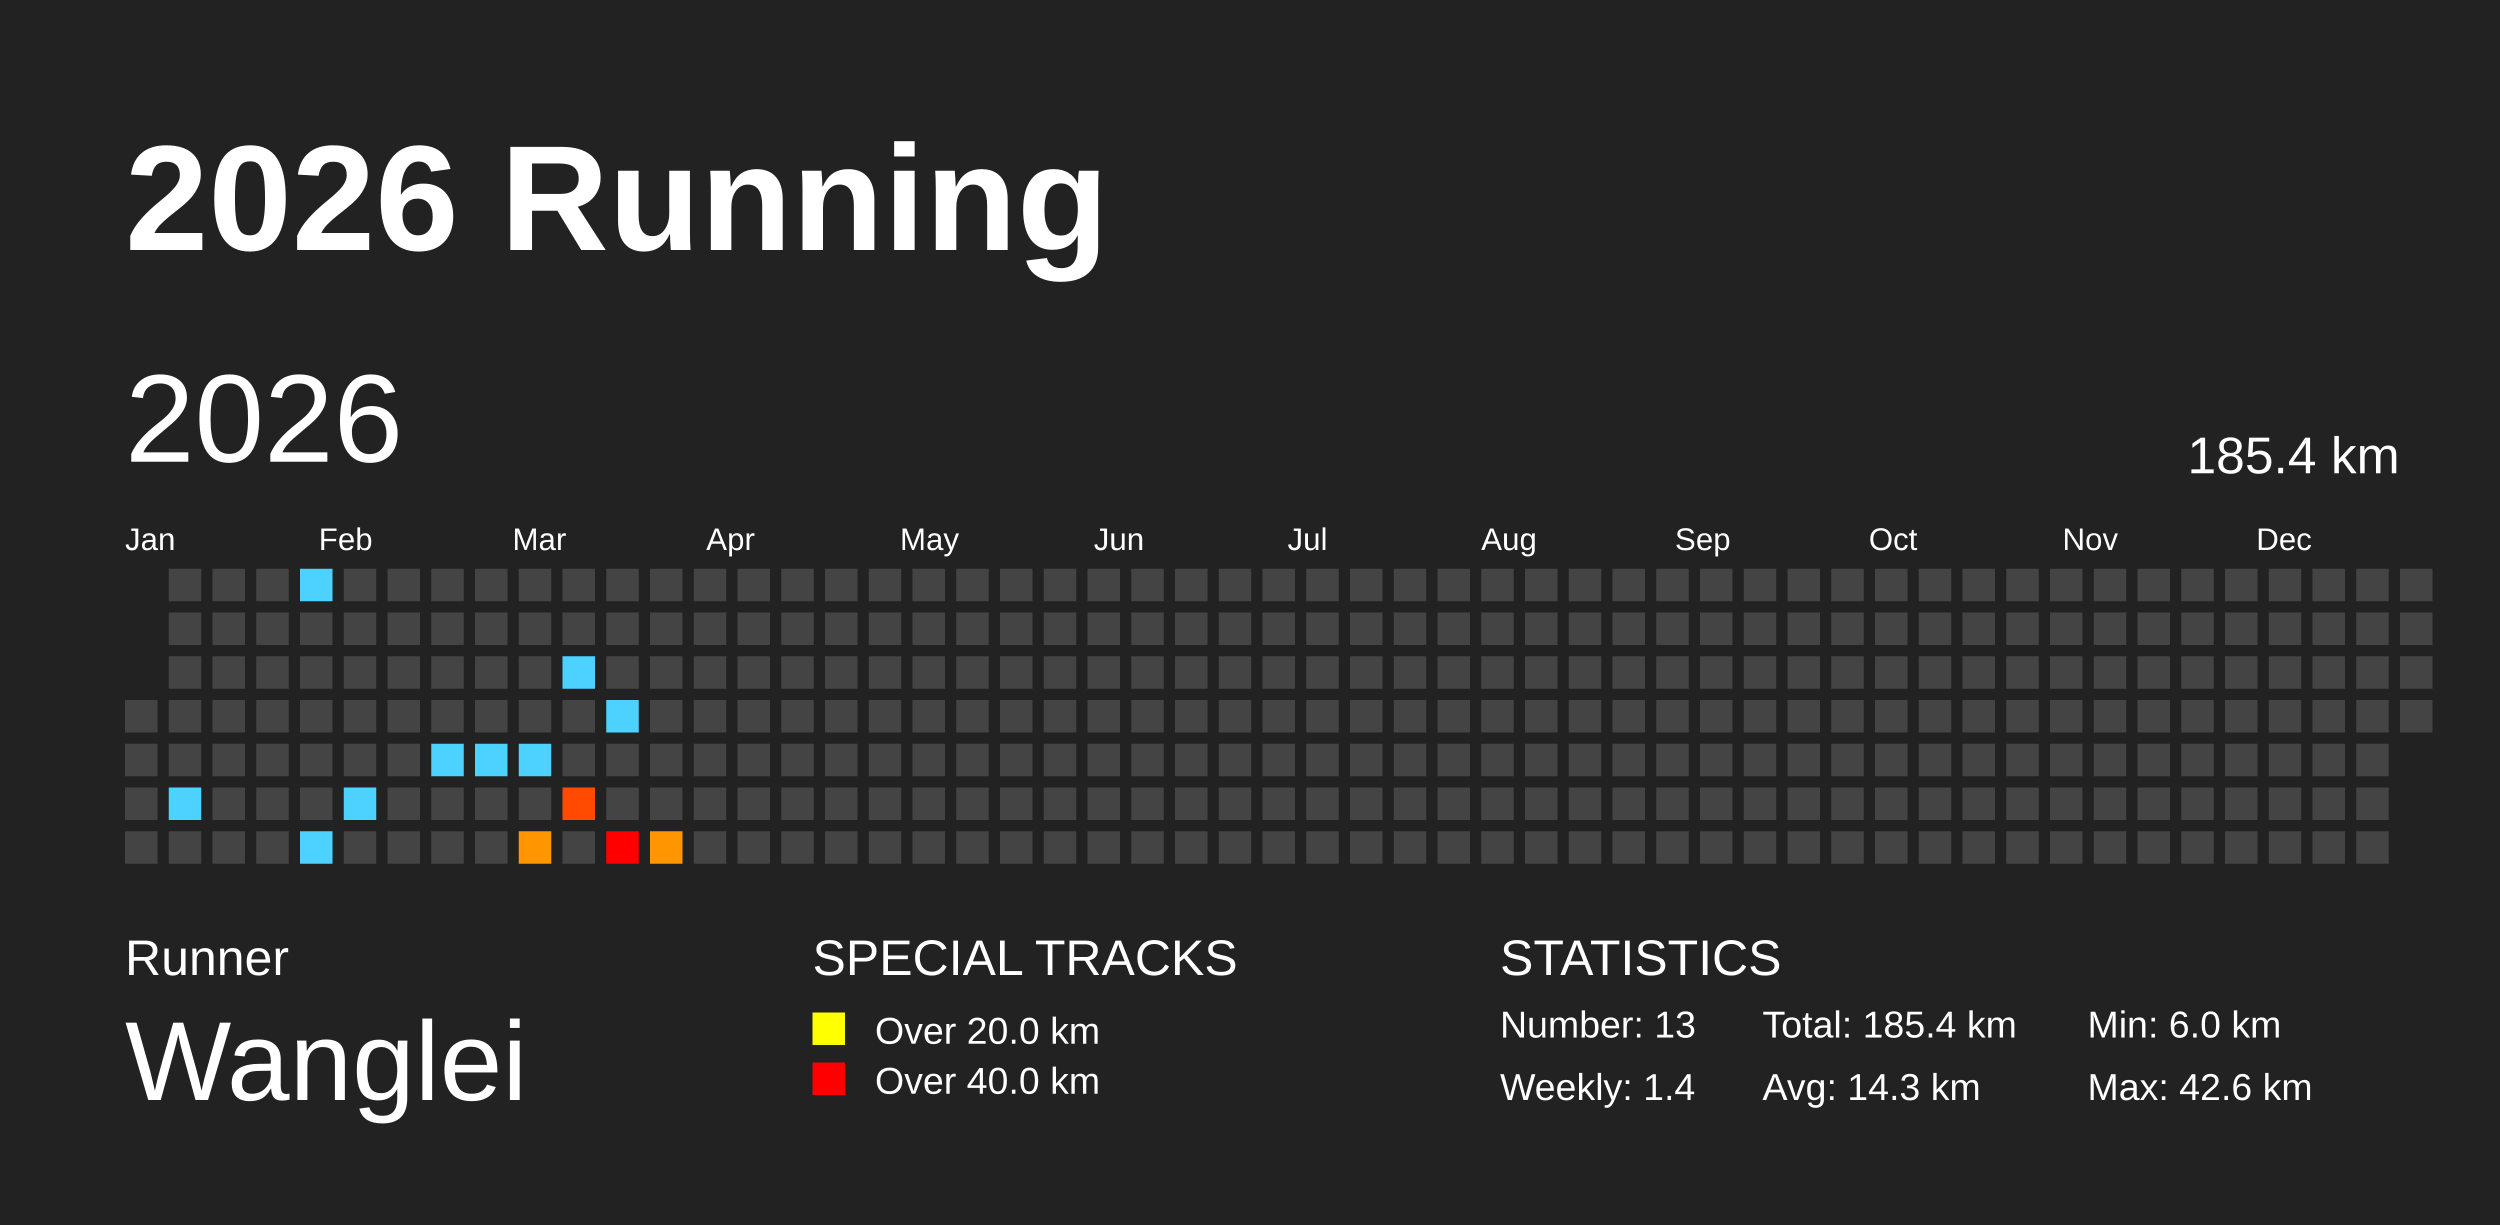
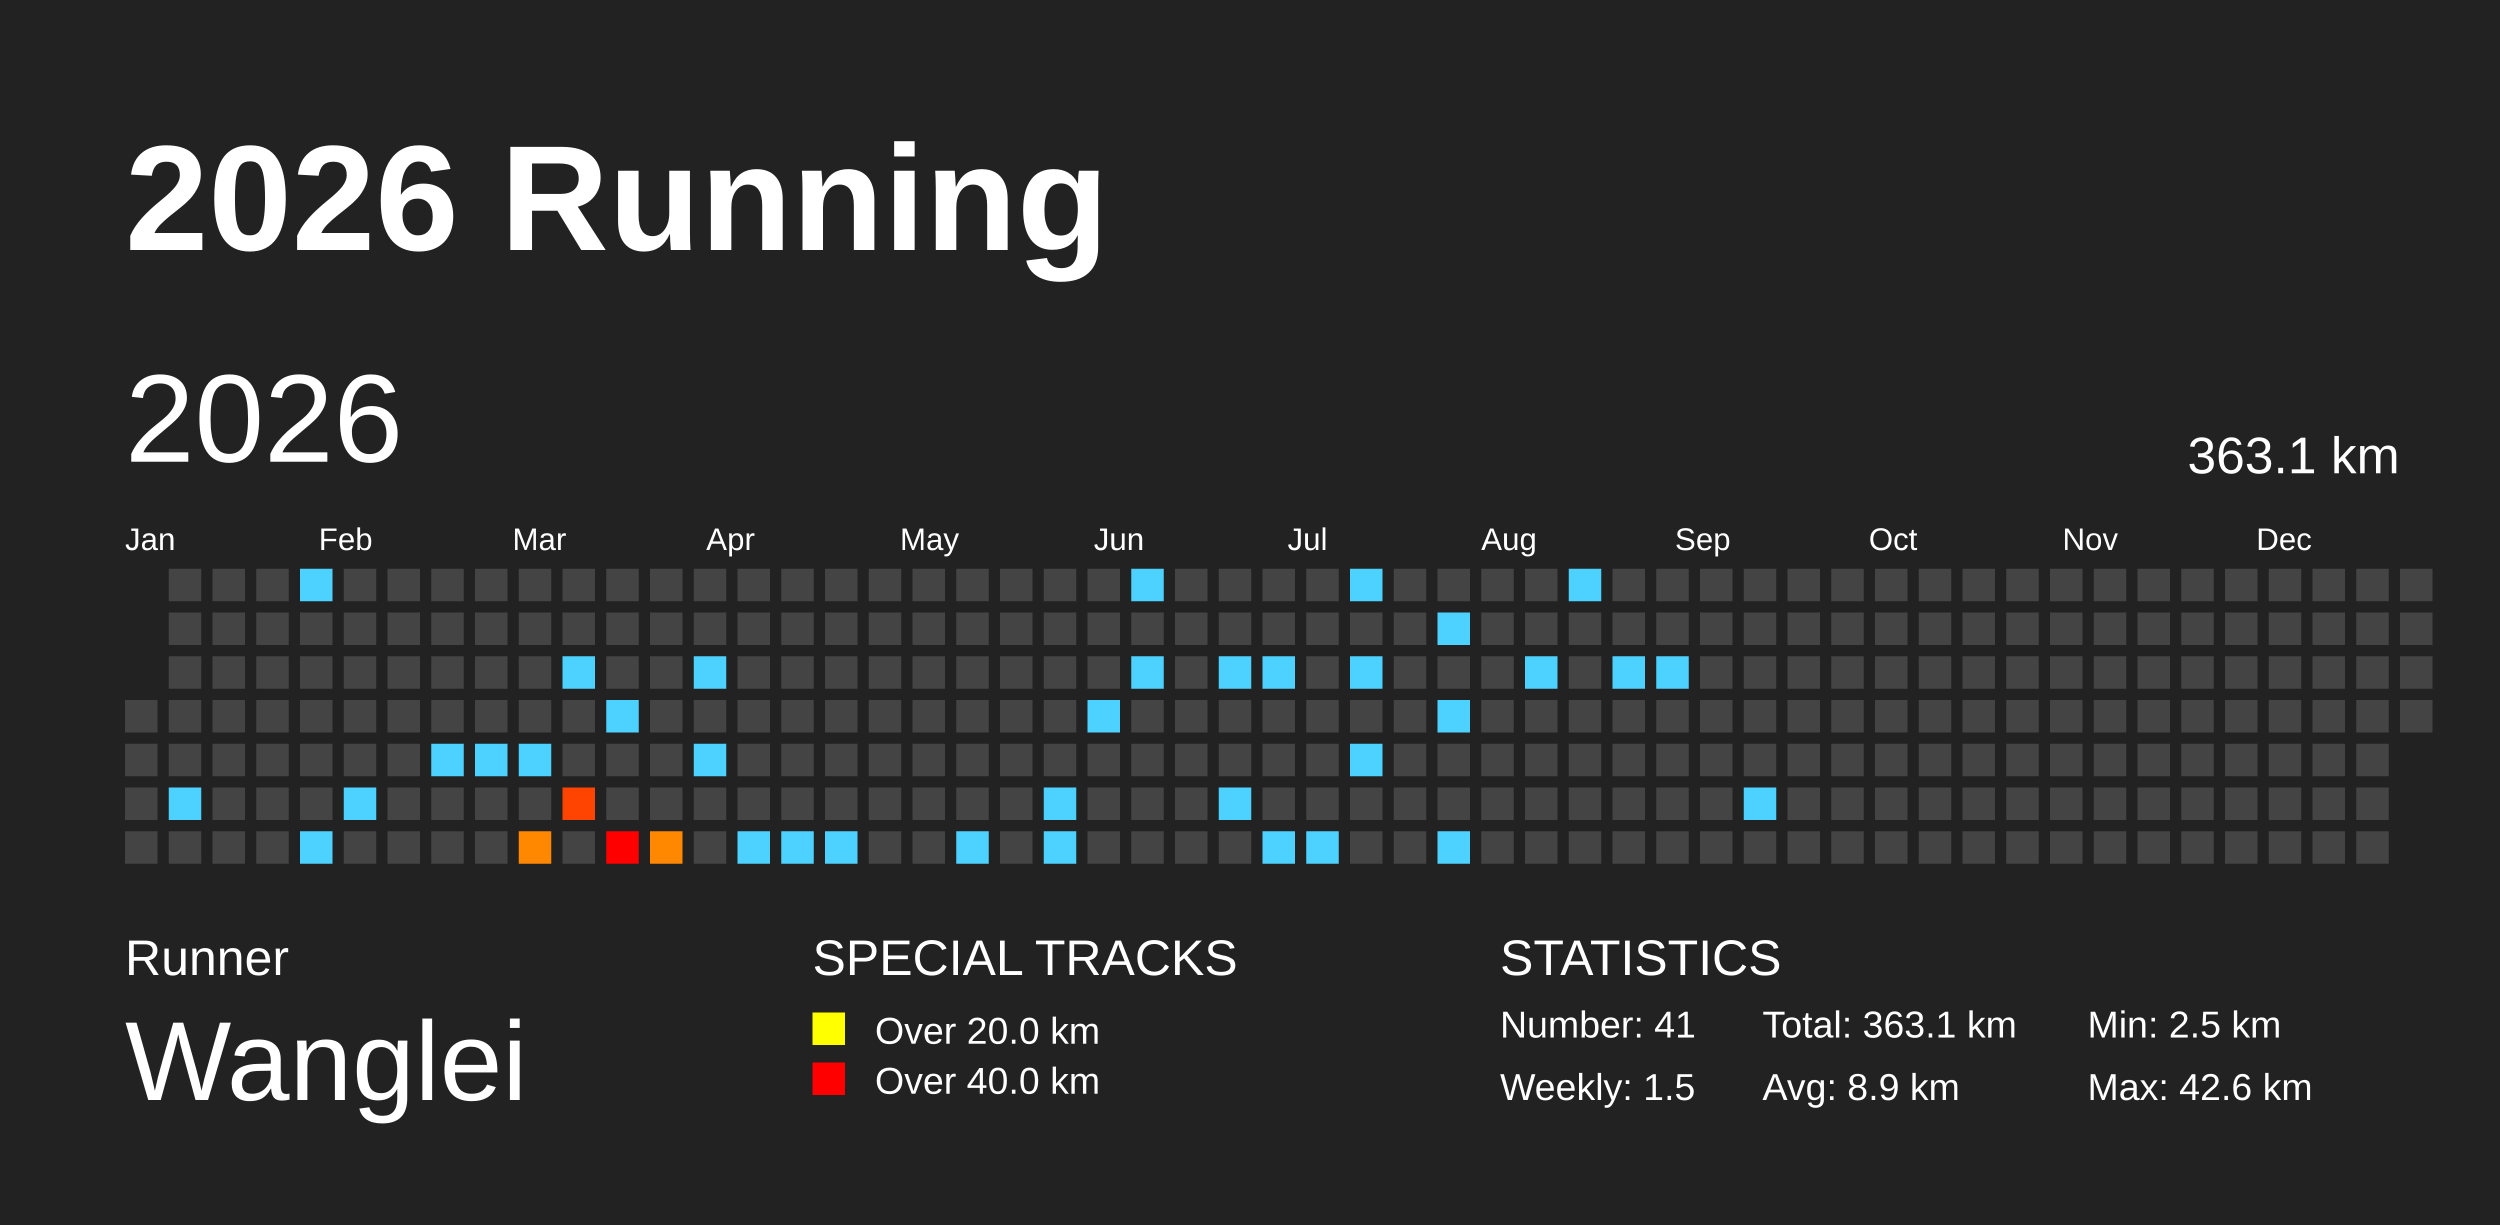
<svg xmlns="http://www.w3.org/2000/svg" baseProfile="full" height="98mm" version="1.1" viewBox="0,0,200,98" width="200mm">
  <defs />
  <rect fill="#222222" height="98" width="200" x="0" y="0" />
  <text fill="#FFFFFF" style="font-size:12px; font-family:Arial; font-weight:bold;" x="10" y="20">2026 Running</text>
  <text fill="#FFFFFF" style="font-size:4px; font-family:Arial" x="10" y="78">Runner</text>
  <text fill="#FFFFFF" style="font-size:9px; font-family:Arial" x="10" y="88">Wanglei</text>
  <text fill="#FFFFFF" style="font-size:4px; font-family:Arial" x="65" y="78">SPECIAL TRACKS</text>
  <rect fill="yellow" height="2.6" width="2.6" x="65" y="81" />
  <text fill="#FFFFFF" style="font-size:3px; font-family:Arial" x="70" y="83.5">Over 20.0 km</text>
  <rect fill="red" height="2.6" width="2.6" x="65" y="85" />
  <text fill="#FFFFFF" style="font-size:3px; font-family:Arial" x="70" y="87.5">Over 40.0 km</text>
  <text fill="#FFFFFF" style="font-size:4px; font-family:Arial" x="120" y="78">STATISTICS</text>
-   <text fill="#FFFFFF" style="font-size:3px; font-family:Arial" x="120" y="83">Number: 13</text>
-   <text fill="#FFFFFF" style="font-size:3px; font-family:Arial" x="120" y="88">Weekly: 1.4</text>
-   <text fill="#FFFFFF" style="font-size:3px; font-family:Arial" x="141" y="83">Total: 185.4 km</text>
-   <text fill="#FFFFFF" style="font-size:3px; font-family:Arial" x="141" y="88">Avg: 14.3 km</text>
-   <text fill="#FFFFFF" style="font-size:3px; font-family:Arial" x="167" y="83">Min: 6.0 km</text>
+   <text fill="#FFFFFF" style="font-size:3px; font-family:Arial" x="120" y="83">Number: 41</text>
+   <text fill="#FFFFFF" style="font-size:3px; font-family:Arial" x="120" y="88">Weekly: 1.5</text>
+   <text fill="#FFFFFF" style="font-size:3px; font-family:Arial" x="141" y="83">Total: 363.1 km</text>
+   <text fill="#FFFFFF" style="font-size:3px; font-family:Arial" x="141" y="88">Avg: 8.9 km</text>
+   <text fill="#FFFFFF" style="font-size:3px; font-family:Arial" x="167" y="83">Min: 2.5 km</text>
  <text fill="#FFFFFF" style="font-size:3px; font-family:Arial" x="167" y="88">Max: 42.6 km</text>
  <text dominant-baseline="hanging" fill="#FFFFFF" style="font-size:10.0px; font-family:Arial;" x="10" y="30">2026</text>
-   <text dominant-baseline="hanging" fill="#FFFFFF" style="font-size:4.125px; font-family:Arial;" x="175" y="35">185.4 km</text>
+   <text dominant-baseline="hanging" fill="#FFFFFF" style="font-size:4.125px; font-family:Arial;" x="175" y="35">363.1 km</text>
  <text fill="#FFFFFF" style="font-size:2.5px; font-family:Arial" x="10.0" y="44">Jan</text>
  <text fill="#FFFFFF" style="font-size:2.5px; font-family:Arial" x="25.5" y="44">Feb</text>
  <text fill="#FFFFFF" style="font-size:2.5px; font-family:Arial" x="41.0" y="44">Mar</text>
  <text fill="#FFFFFF" style="font-size:2.5px; font-family:Arial" x="56.5" y="44">Apr</text>
  <text fill="#FFFFFF" style="font-size:2.5px; font-family:Arial" x="72.0" y="44">May</text>
  <text fill="#FFFFFF" style="font-size:2.5px; font-family:Arial" x="87.5" y="44">Jun</text>
  <text fill="#FFFFFF" style="font-size:2.5px; font-family:Arial" x="103.0" y="44">Jul</text>
  <text fill="#FFFFFF" style="font-size:2.5px; font-family:Arial" x="118.5" y="44">Aug</text>
  <text fill="#FFFFFF" style="font-size:2.5px; font-family:Arial" x="134.0" y="44">Sep</text>
  <text fill="#FFFFFF" style="font-size:2.5px; font-family:Arial" x="149.5" y="44">Oct</text>
  <text fill="#FFFFFF" style="font-size:2.5px; font-family:Arial" x="165.0" y="44">Nov</text>
  <text fill="#FFFFFF" style="font-size:2.5px; font-family:Arial" x="180.5" y="44">Dec</text>
  <rect fill="#444444" height="2.6" width="2.6" x="10.0" y="56.0" />
  <rect fill="#444444" height="2.6" width="2.6" x="10.0" y="59.5" />
  <rect fill="#444444" height="2.6" width="2.6" x="10.0" y="63.0" />
  <rect fill="#444444" height="2.6" width="2.6" x="10.0" y="66.5" />
  <rect fill="#444444" height="2.6" width="2.6" x="13.5" y="45.5" />
  <rect fill="#444444" height="2.6" width="2.6" x="13.5" y="49.0" />
  <rect fill="#444444" height="2.6" width="2.6" x="13.5" y="52.5" />
  <rect fill="#444444" height="2.6" width="2.6" x="13.5" y="56.0" />
  <rect fill="#444444" height="2.6" width="2.6" x="13.5" y="59.5" />
  <rect fill="#4dd2ff" height="2.6" width="2.6" x="13.5" y="63.0" />
  <rect fill="#444444" height="2.6" width="2.6" x="13.5" y="66.5" />
  <rect fill="#444444" height="2.6" width="2.6" x="17.0" y="45.5" />
  <rect fill="#444444" height="2.6" width="2.6" x="17.0" y="49.0" />
  <rect fill="#444444" height="2.6" width="2.6" x="17.0" y="52.5" />
  <rect fill="#444444" height="2.6" width="2.6" x="17.0" y="56.0" />
  <rect fill="#444444" height="2.6" width="2.6" x="17.0" y="59.5" />
  <rect fill="#444444" height="2.6" width="2.6" x="17.0" y="63.0" />
  <rect fill="#444444" height="2.6" width="2.6" x="17.0" y="66.5" />
  <rect fill="#444444" height="2.6" width="2.6" x="20.5" y="45.5" />
  <rect fill="#444444" height="2.6" width="2.6" x="20.5" y="49.0" />
  <rect fill="#444444" height="2.6" width="2.6" x="20.5" y="52.5" />
  <rect fill="#444444" height="2.6" width="2.6" x="20.5" y="56.0" />
  <rect fill="#444444" height="2.6" width="2.6" x="20.5" y="59.5" />
  <rect fill="#444444" height="2.6" width="2.6" x="20.5" y="63.0" />
  <rect fill="#444444" height="2.6" width="2.6" x="20.5" y="66.5" />
  <rect fill="#4dd2ff" height="2.6" width="2.6" x="24.0" y="45.5" />
  <rect fill="#444444" height="2.6" width="2.6" x="24.0" y="49.0" />
  <rect fill="#444444" height="2.6" width="2.6" x="24.0" y="52.5" />
  <rect fill="#444444" height="2.6" width="2.6" x="24.0" y="56.0" />
  <rect fill="#444444" height="2.6" width="2.6" x="24.0" y="59.5" />
  <rect fill="#444444" height="2.6" width="2.6" x="24.0" y="63.0" />
  <rect fill="#4dd2ff" height="2.6" width="2.6" x="24.0" y="66.5" />
  <rect fill="#444444" height="2.6" width="2.6" x="27.5" y="45.5" />
  <rect fill="#444444" height="2.6" width="2.6" x="27.5" y="49.0" />
  <rect fill="#444444" height="2.6" width="2.6" x="27.5" y="52.5" />
  <rect fill="#444444" height="2.6" width="2.6" x="27.5" y="56.0" />
  <rect fill="#444444" height="2.6" width="2.6" x="27.5" y="59.5" />
  <rect fill="#4dd2ff" height="2.6" width="2.6" x="27.5" y="63.0" />
  <rect fill="#444444" height="2.6" width="2.6" x="27.5" y="66.5" />
  <rect fill="#444444" height="2.6" width="2.6" x="31.0" y="45.5" />
  <rect fill="#444444" height="2.6" width="2.6" x="31.0" y="49.0" />
  <rect fill="#444444" height="2.6" width="2.6" x="31.0" y="52.5" />
  <rect fill="#444444" height="2.6" width="2.6" x="31.0" y="56.0" />
  <rect fill="#444444" height="2.6" width="2.6" x="31.0" y="59.5" />
  <rect fill="#444444" height="2.6" width="2.6" x="31.0" y="63.0" />
  <rect fill="#444444" height="2.6" width="2.6" x="31.0" y="66.5" />
  <rect fill="#444444" height="2.6" width="2.6" x="34.5" y="45.5" />
  <rect fill="#444444" height="2.6" width="2.6" x="34.5" y="49.0" />
  <rect fill="#444444" height="2.6" width="2.6" x="34.5" y="52.5" />
  <rect fill="#444444" height="2.6" width="2.6" x="34.5" y="56.0" />
  <rect fill="#4dd2ff" height="2.6" width="2.6" x="34.5" y="59.5" />
  <rect fill="#444444" height="2.6" width="2.6" x="34.5" y="63.0" />
  <rect fill="#444444" height="2.6" width="2.6" x="34.5" y="66.5" />
  <rect fill="#444444" height="2.6" width="2.6" x="38.0" y="45.5" />
  <rect fill="#444444" height="2.6" width="2.6" x="38.0" y="49.0" />
  <rect fill="#444444" height="2.6" width="2.6" x="38.0" y="52.5" />
  <rect fill="#444444" height="2.6" width="2.6" x="38.0" y="56.0" />
  <rect fill="#4dd2ff" height="2.6" width="2.6" x="38.0" y="59.5" />
  <rect fill="#444444" height="2.6" width="2.6" x="38.0" y="63.0" />
  <rect fill="#444444" height="2.6" width="2.6" x="38.0" y="66.5" />
  <rect fill="#444444" height="2.6" width="2.6" x="41.5" y="45.5" />
  <rect fill="#444444" height="2.6" width="2.6" x="41.5" y="49.0" />
  <rect fill="#444444" height="2.6" width="2.6" x="41.5" y="52.5" />
  <rect fill="#444444" height="2.6" width="2.6" x="41.5" y="56.0" />
  <rect fill="#4dd2ff" height="2.6" width="2.6" x="41.5" y="59.5" />
  <rect fill="#444444" height="2.6" width="2.6" x="41.5" y="63.0" />
-   <rect fill="#ff9500" height="2.6" width="2.6" x="41.5" y="66.5" />
+   <rect fill="#ff8800" height="2.6" width="2.6" x="41.5" y="66.5" />
  <rect fill="#444444" height="2.6" width="2.6" x="45.0" y="45.5" />
  <rect fill="#444444" height="2.6" width="2.6" x="45.0" y="49.0" />
  <rect fill="#4dd2ff" height="2.6" width="2.6" x="45.0" y="52.5" />
  <rect fill="#444444" height="2.6" width="2.6" x="45.0" y="56.0" />
  <rect fill="#444444" height="2.6" width="2.6" x="45.0" y="59.5" />
-   <rect fill="#ff4a00" height="2.6" width="2.6" x="45.0" y="63.0" />
+   <rect fill="#ff4300" height="2.6" width="2.6" x="45.0" y="63.0" />
  <rect fill="#444444" height="2.6" width="2.6" x="45.0" y="66.5" />
  <rect fill="#444444" height="2.6" width="2.6" x="48.5" y="45.5" />
  <rect fill="#444444" height="2.6" width="2.6" x="48.5" y="49.0" />
  <rect fill="#444444" height="2.6" width="2.6" x="48.5" y="52.5" />
  <rect fill="#4dd2ff" height="2.6" width="2.6" x="48.5" y="56.0" />
  <rect fill="#444444" height="2.6" width="2.6" x="48.5" y="59.5" />
  <rect fill="#444444" height="2.6" width="2.6" x="48.5" y="63.0" />
  <rect fill="red" height="2.6" width="2.6" x="48.5" y="66.5" />
  <rect fill="#444444" height="2.6" width="2.6" x="52.0" y="45.5" />
  <rect fill="#444444" height="2.6" width="2.6" x="52.0" y="49.0" />
  <rect fill="#444444" height="2.6" width="2.6" x="52.0" y="52.5" />
  <rect fill="#444444" height="2.6" width="2.6" x="52.0" y="56.0" />
  <rect fill="#444444" height="2.6" width="2.6" x="52.0" y="59.5" />
  <rect fill="#444444" height="2.6" width="2.6" x="52.0" y="63.0" />
-   <rect fill="#ff9500" height="2.6" width="2.6" x="52.0" y="66.5" />
+   <rect fill="#ff8800" height="2.6" width="2.6" x="52.0" y="66.5" />
  <rect fill="#444444" height="2.6" width="2.6" x="55.5" y="45.5" />
  <rect fill="#444444" height="2.6" width="2.6" x="55.5" y="49.0" />
-   <rect fill="#444444" height="2.6" width="2.6" x="55.5" y="52.5" />
+   <rect fill="#4dd2ff" height="2.6" width="2.6" x="55.5" y="52.5" />
  <rect fill="#444444" height="2.6" width="2.6" x="55.5" y="56.0" />
-   <rect fill="#444444" height="2.6" width="2.6" x="55.5" y="59.5" />
+   <rect fill="#4dd2ff" height="2.6" width="2.6" x="55.5" y="59.5" />
  <rect fill="#444444" height="2.6" width="2.6" x="55.5" y="63.0" />
  <rect fill="#444444" height="2.6" width="2.6" x="55.5" y="66.5" />
  <rect fill="#444444" height="2.6" width="2.6" x="59.0" y="45.5" />
  <rect fill="#444444" height="2.6" width="2.6" x="59.0" y="49.0" />
  <rect fill="#444444" height="2.6" width="2.6" x="59.0" y="52.5" />
  <rect fill="#444444" height="2.6" width="2.6" x="59.0" y="56.0" />
  <rect fill="#444444" height="2.6" width="2.6" x="59.0" y="59.5" />
  <rect fill="#444444" height="2.6" width="2.6" x="59.0" y="63.0" />
-   <rect fill="#444444" height="2.6" width="2.6" x="59.0" y="66.5" />
+   <rect fill="#4dd2ff" height="2.6" width="2.6" x="59.0" y="66.5" />
  <rect fill="#444444" height="2.6" width="2.6" x="62.5" y="45.5" />
  <rect fill="#444444" height="2.6" width="2.6" x="62.5" y="49.0" />
  <rect fill="#444444" height="2.6" width="2.6" x="62.5" y="52.5" />
  <rect fill="#444444" height="2.6" width="2.6" x="62.5" y="56.0" />
  <rect fill="#444444" height="2.6" width="2.6" x="62.5" y="59.5" />
  <rect fill="#444444" height="2.6" width="2.6" x="62.5" y="63.0" />
-   <rect fill="#444444" height="2.6" width="2.6" x="62.5" y="66.5" />
+   <rect fill="#4dd2ff" height="2.6" width="2.6" x="62.5" y="66.5" />
  <rect fill="#444444" height="2.6" width="2.6" x="66.0" y="45.5" />
  <rect fill="#444444" height="2.6" width="2.6" x="66.0" y="49.0" />
  <rect fill="#444444" height="2.6" width="2.6" x="66.0" y="52.5" />
  <rect fill="#444444" height="2.6" width="2.6" x="66.0" y="56.0" />
  <rect fill="#444444" height="2.6" width="2.6" x="66.0" y="59.5" />
  <rect fill="#444444" height="2.6" width="2.6" x="66.0" y="63.0" />
-   <rect fill="#444444" height="2.6" width="2.6" x="66.0" y="66.5" />
+   <rect fill="#4dd2ff" height="2.6" width="2.6" x="66.0" y="66.5" />
  <rect fill="#444444" height="2.6" width="2.6" x="69.5" y="45.5" />
  <rect fill="#444444" height="2.6" width="2.6" x="69.5" y="49.0" />
  <rect fill="#444444" height="2.6" width="2.6" x="69.5" y="52.5" />
  <rect fill="#444444" height="2.6" width="2.6" x="69.5" y="56.0" />
  <rect fill="#444444" height="2.6" width="2.6" x="69.5" y="59.5" />
  <rect fill="#444444" height="2.6" width="2.6" x="69.5" y="63.0" />
  <rect fill="#444444" height="2.6" width="2.6" x="69.5" y="66.5" />
  <rect fill="#444444" height="2.6" width="2.6" x="73.0" y="45.5" />
  <rect fill="#444444" height="2.6" width="2.6" x="73.0" y="49.0" />
  <rect fill="#444444" height="2.6" width="2.6" x="73.0" y="52.5" />
  <rect fill="#444444" height="2.6" width="2.6" x="73.0" y="56.0" />
  <rect fill="#444444" height="2.6" width="2.6" x="73.0" y="59.5" />
  <rect fill="#444444" height="2.6" width="2.6" x="73.0" y="63.0" />
  <rect fill="#444444" height="2.6" width="2.6" x="73.0" y="66.5" />
  <rect fill="#444444" height="2.6" width="2.6" x="76.5" y="45.5" />
  <rect fill="#444444" height="2.6" width="2.6" x="76.5" y="49.0" />
  <rect fill="#444444" height="2.6" width="2.6" x="76.5" y="52.5" />
  <rect fill="#444444" height="2.6" width="2.6" x="76.5" y="56.0" />
  <rect fill="#444444" height="2.6" width="2.6" x="76.5" y="59.5" />
  <rect fill="#444444" height="2.6" width="2.6" x="76.5" y="63.0" />
-   <rect fill="#444444" height="2.6" width="2.6" x="76.5" y="66.5" />
+   <rect fill="#4dd2ff" height="2.6" width="2.6" x="76.5" y="66.5" />
  <rect fill="#444444" height="2.6" width="2.6" x="80.0" y="45.5" />
  <rect fill="#444444" height="2.6" width="2.6" x="80.0" y="49.0" />
  <rect fill="#444444" height="2.6" width="2.6" x="80.0" y="52.5" />
  <rect fill="#444444" height="2.6" width="2.6" x="80.0" y="56.0" />
  <rect fill="#444444" height="2.6" width="2.6" x="80.0" y="59.5" />
  <rect fill="#444444" height="2.6" width="2.6" x="80.0" y="63.0" />
  <rect fill="#444444" height="2.6" width="2.6" x="80.0" y="66.5" />
  <rect fill="#444444" height="2.6" width="2.6" x="83.5" y="45.5" />
  <rect fill="#444444" height="2.6" width="2.6" x="83.5" y="49.0" />
  <rect fill="#444444" height="2.6" width="2.6" x="83.5" y="52.5" />
  <rect fill="#444444" height="2.6" width="2.6" x="83.5" y="56.0" />
  <rect fill="#444444" height="2.6" width="2.6" x="83.5" y="59.5" />
-   <rect fill="#444444" height="2.6" width="2.6" x="83.5" y="63.0" />
-   <rect fill="#444444" height="2.6" width="2.6" x="83.5" y="66.5" />
+   <rect fill="#4dd2ff" height="2.6" width="2.6" x="83.5" y="63.0" />
+   <rect fill="#4dd2ff" height="2.6" width="2.6" x="83.5" y="66.5" />
  <rect fill="#444444" height="2.6" width="2.6" x="87.0" y="45.5" />
  <rect fill="#444444" height="2.6" width="2.6" x="87.0" y="49.0" />
  <rect fill="#444444" height="2.6" width="2.6" x="87.0" y="52.5" />
-   <rect fill="#444444" height="2.6" width="2.6" x="87.0" y="56.0" />
+   <rect fill="#4dd2ff" height="2.6" width="2.6" x="87.0" y="56.0" />
  <rect fill="#444444" height="2.6" width="2.6" x="87.0" y="59.5" />
  <rect fill="#444444" height="2.6" width="2.6" x="87.0" y="63.0" />
  <rect fill="#444444" height="2.6" width="2.6" x="87.0" y="66.5" />
-   <rect fill="#444444" height="2.6" width="2.6" x="90.5" y="45.5" />
+   <rect fill="#4dd2ff" height="2.6" width="2.6" x="90.5" y="45.5" />
  <rect fill="#444444" height="2.6" width="2.6" x="90.5" y="49.0" />
-   <rect fill="#444444" height="2.6" width="2.6" x="90.5" y="52.5" />
+   <rect fill="#4dd2ff" height="2.6" width="2.6" x="90.5" y="52.5" />
  <rect fill="#444444" height="2.6" width="2.6" x="90.5" y="56.0" />
  <rect fill="#444444" height="2.6" width="2.6" x="90.5" y="59.5" />
  <rect fill="#444444" height="2.6" width="2.6" x="90.5" y="63.0" />
  <rect fill="#444444" height="2.6" width="2.6" x="90.5" y="66.5" />
  <rect fill="#444444" height="2.6" width="2.6" x="94.0" y="45.5" />
  <rect fill="#444444" height="2.6" width="2.6" x="94.0" y="49.0" />
  <rect fill="#444444" height="2.6" width="2.6" x="94.0" y="52.5" />
  <rect fill="#444444" height="2.6" width="2.6" x="94.0" y="56.0" />
  <rect fill="#444444" height="2.6" width="2.6" x="94.0" y="59.5" />
  <rect fill="#444444" height="2.6" width="2.6" x="94.0" y="63.0" />
  <rect fill="#444444" height="2.6" width="2.6" x="94.0" y="66.5" />
  <rect fill="#444444" height="2.6" width="2.6" x="97.5" y="45.5" />
  <rect fill="#444444" height="2.6" width="2.6" x="97.5" y="49.0" />
-   <rect fill="#444444" height="2.6" width="2.6" x="97.5" y="52.5" />
+   <rect fill="#4dd2ff" height="2.6" width="2.6" x="97.5" y="52.5" />
  <rect fill="#444444" height="2.6" width="2.6" x="97.5" y="56.0" />
  <rect fill="#444444" height="2.6" width="2.6" x="97.5" y="59.5" />
-   <rect fill="#444444" height="2.6" width="2.6" x="97.5" y="63.0" />
+   <rect fill="#4dd2ff" height="2.6" width="2.6" x="97.5" y="63.0" />
  <rect fill="#444444" height="2.6" width="2.6" x="97.5" y="66.5" />
  <rect fill="#444444" height="2.6" width="2.6" x="101.0" y="45.5" />
  <rect fill="#444444" height="2.6" width="2.6" x="101.0" y="49.0" />
-   <rect fill="#444444" height="2.6" width="2.6" x="101.0" y="52.5" />
+   <rect fill="#4dd2ff" height="2.6" width="2.6" x="101.0" y="52.5" />
  <rect fill="#444444" height="2.6" width="2.6" x="101.0" y="56.0" />
  <rect fill="#444444" height="2.6" width="2.6" x="101.0" y="59.5" />
  <rect fill="#444444" height="2.6" width="2.6" x="101.0" y="63.0" />
-   <rect fill="#444444" height="2.6" width="2.6" x="101.0" y="66.5" />
+   <rect fill="#4dd2ff" height="2.6" width="2.6" x="101.0" y="66.5" />
  <rect fill="#444444" height="2.6" width="2.6" x="104.5" y="45.5" />
  <rect fill="#444444" height="2.6" width="2.6" x="104.5" y="49.0" />
  <rect fill="#444444" height="2.6" width="2.6" x="104.5" y="52.5" />
  <rect fill="#444444" height="2.6" width="2.6" x="104.5" y="56.0" />
  <rect fill="#444444" height="2.6" width="2.6" x="104.5" y="59.5" />
  <rect fill="#444444" height="2.6" width="2.6" x="104.5" y="63.0" />
-   <rect fill="#444444" height="2.6" width="2.6" x="104.5" y="66.5" />
-   <rect fill="#444444" height="2.6" width="2.6" x="108.0" y="45.5" />
+   <rect fill="#4dd2ff" height="2.6" width="2.6" x="104.5" y="66.5" />
+   <rect fill="#4dd2ff" height="2.6" width="2.6" x="108.0" y="45.5" />
  <rect fill="#444444" height="2.6" width="2.6" x="108.0" y="49.0" />
-   <rect fill="#444444" height="2.6" width="2.6" x="108.0" y="52.5" />
+   <rect fill="#4dd2ff" height="2.6" width="2.6" x="108.0" y="52.5" />
  <rect fill="#444444" height="2.6" width="2.6" x="108.0" y="56.0" />
-   <rect fill="#444444" height="2.6" width="2.6" x="108.0" y="59.5" />
+   <rect fill="#4dd2ff" height="2.6" width="2.6" x="108.0" y="59.5" />
  <rect fill="#444444" height="2.6" width="2.6" x="108.0" y="63.0" />
  <rect fill="#444444" height="2.6" width="2.6" x="108.0" y="66.5" />
  <rect fill="#444444" height="2.6" width="2.6" x="111.5" y="45.5" />
  <rect fill="#444444" height="2.6" width="2.6" x="111.5" y="49.0" />
  <rect fill="#444444" height="2.6" width="2.6" x="111.5" y="52.5" />
  <rect fill="#444444" height="2.6" width="2.6" x="111.5" y="56.0" />
  <rect fill="#444444" height="2.6" width="2.6" x="111.5" y="59.5" />
  <rect fill="#444444" height="2.6" width="2.6" x="111.5" y="63.0" />
  <rect fill="#444444" height="2.6" width="2.6" x="111.5" y="66.5" />
  <rect fill="#444444" height="2.6" width="2.6" x="115.0" y="45.5" />
-   <rect fill="#444444" height="2.6" width="2.6" x="115.0" y="49.0" />
+   <rect fill="#4dd2ff" height="2.6" width="2.6" x="115.0" y="49.0" />
  <rect fill="#444444" height="2.6" width="2.6" x="115.0" y="52.5" />
-   <rect fill="#444444" height="2.6" width="2.6" x="115.0" y="56.0" />
+   <rect fill="#4dd2ff" height="2.6" width="2.6" x="115.0" y="56.0" />
  <rect fill="#444444" height="2.6" width="2.6" x="115.0" y="59.5" />
  <rect fill="#444444" height="2.6" width="2.6" x="115.0" y="63.0" />
-   <rect fill="#444444" height="2.6" width="2.6" x="115.0" y="66.5" />
+   <rect fill="#4dd2ff" height="2.6" width="2.6" x="115.0" y="66.5" />
  <rect fill="#444444" height="2.6" width="2.6" x="118.5" y="45.5" />
  <rect fill="#444444" height="2.6" width="2.6" x="118.5" y="49.0" />
  <rect fill="#444444" height="2.6" width="2.6" x="118.5" y="52.5" />
  <rect fill="#444444" height="2.6" width="2.6" x="118.5" y="56.0" />
  <rect fill="#444444" height="2.6" width="2.6" x="118.5" y="59.5" />
  <rect fill="#444444" height="2.6" width="2.6" x="118.5" y="63.0" />
  <rect fill="#444444" height="2.6" width="2.6" x="118.5" y="66.5" />
  <rect fill="#444444" height="2.6" width="2.6" x="122.0" y="45.5" />
  <rect fill="#444444" height="2.6" width="2.6" x="122.0" y="49.0" />
-   <rect fill="#444444" height="2.6" width="2.6" x="122.0" y="52.5" />
+   <rect fill="#4dd2ff" height="2.6" width="2.6" x="122.0" y="52.5" />
  <rect fill="#444444" height="2.6" width="2.6" x="122.0" y="56.0" />
  <rect fill="#444444" height="2.6" width="2.6" x="122.0" y="59.5" />
  <rect fill="#444444" height="2.6" width="2.6" x="122.0" y="63.0" />
  <rect fill="#444444" height="2.6" width="2.6" x="122.0" y="66.5" />
-   <rect fill="#444444" height="2.6" width="2.6" x="125.5" y="45.5" />
+   <rect fill="#4dd2ff" height="2.6" width="2.6" x="125.5" y="45.5" />
  <rect fill="#444444" height="2.6" width="2.6" x="125.5" y="49.0" />
  <rect fill="#444444" height="2.6" width="2.6" x="125.5" y="52.5" />
  <rect fill="#444444" height="2.6" width="2.6" x="125.5" y="56.0" />
  <rect fill="#444444" height="2.6" width="2.6" x="125.5" y="59.5" />
  <rect fill="#444444" height="2.6" width="2.6" x="125.5" y="63.0" />
  <rect fill="#444444" height="2.6" width="2.6" x="125.5" y="66.5" />
  <rect fill="#444444" height="2.6" width="2.6" x="129.0" y="45.5" />
  <rect fill="#444444" height="2.6" width="2.6" x="129.0" y="49.0" />
-   <rect fill="#444444" height="2.6" width="2.6" x="129.0" y="52.5" />
+   <rect fill="#4dd2ff" height="2.6" width="2.6" x="129.0" y="52.5" />
  <rect fill="#444444" height="2.6" width="2.6" x="129.0" y="56.0" />
  <rect fill="#444444" height="2.6" width="2.6" x="129.0" y="59.5" />
  <rect fill="#444444" height="2.6" width="2.6" x="129.0" y="63.0" />
  <rect fill="#444444" height="2.6" width="2.6" x="129.0" y="66.5" />
  <rect fill="#444444" height="2.6" width="2.6" x="132.5" y="45.5" />
  <rect fill="#444444" height="2.6" width="2.6" x="132.5" y="49.0" />
-   <rect fill="#444444" height="2.6" width="2.6" x="132.5" y="52.5" />
+   <rect fill="#4dd2ff" height="2.6" width="2.6" x="132.5" y="52.5" />
  <rect fill="#444444" height="2.6" width="2.6" x="132.5" y="56.0" />
  <rect fill="#444444" height="2.6" width="2.6" x="132.5" y="59.5" />
  <rect fill="#444444" height="2.6" width="2.6" x="132.5" y="63.0" />
  <rect fill="#444444" height="2.6" width="2.6" x="132.5" y="66.5" />
  <rect fill="#444444" height="2.6" width="2.6" x="136.0" y="45.5" />
  <rect fill="#444444" height="2.6" width="2.6" x="136.0" y="49.0" />
  <rect fill="#444444" height="2.6" width="2.6" x="136.0" y="52.5" />
  <rect fill="#444444" height="2.6" width="2.6" x="136.0" y="56.0" />
  <rect fill="#444444" height="2.6" width="2.6" x="136.0" y="59.5" />
  <rect fill="#444444" height="2.6" width="2.6" x="136.0" y="63.0" />
  <rect fill="#444444" height="2.6" width="2.6" x="136.0" y="66.5" />
  <rect fill="#444444" height="2.6" width="2.6" x="139.5" y="45.5" />
  <rect fill="#444444" height="2.6" width="2.6" x="139.5" y="49.0" />
  <rect fill="#444444" height="2.6" width="2.6" x="139.5" y="52.5" />
  <rect fill="#444444" height="2.6" width="2.6" x="139.5" y="56.0" />
  <rect fill="#444444" height="2.6" width="2.6" x="139.5" y="59.5" />
-   <rect fill="#444444" height="2.6" width="2.6" x="139.5" y="63.0" />
+   <rect fill="#4dd2ff" height="2.6" width="2.6" x="139.5" y="63.0" />
  <rect fill="#444444" height="2.6" width="2.6" x="139.5" y="66.5" />
  <rect fill="#444444" height="2.6" width="2.6" x="143.0" y="45.5" />
  <rect fill="#444444" height="2.6" width="2.6" x="143.0" y="49.0" />
  <rect fill="#444444" height="2.6" width="2.6" x="143.0" y="52.5" />
  <rect fill="#444444" height="2.6" width="2.6" x="143.0" y="56.0" />
  <rect fill="#444444" height="2.6" width="2.6" x="143.0" y="59.5" />
  <rect fill="#444444" height="2.6" width="2.6" x="143.0" y="63.0" />
  <rect fill="#444444" height="2.6" width="2.6" x="143.0" y="66.5" />
  <rect fill="#444444" height="2.6" width="2.6" x="146.5" y="45.5" />
  <rect fill="#444444" height="2.6" width="2.6" x="146.5" y="49.0" />
  <rect fill="#444444" height="2.6" width="2.6" x="146.5" y="52.5" />
  <rect fill="#444444" height="2.6" width="2.6" x="146.5" y="56.0" />
  <rect fill="#444444" height="2.6" width="2.6" x="146.5" y="59.5" />
  <rect fill="#444444" height="2.6" width="2.6" x="146.5" y="63.0" />
  <rect fill="#444444" height="2.6" width="2.6" x="146.5" y="66.5" />
  <rect fill="#444444" height="2.6" width="2.6" x="150.0" y="45.5" />
  <rect fill="#444444" height="2.6" width="2.6" x="150.0" y="49.0" />
  <rect fill="#444444" height="2.6" width="2.6" x="150.0" y="52.5" />
  <rect fill="#444444" height="2.6" width="2.6" x="150.0" y="56.0" />
  <rect fill="#444444" height="2.6" width="2.6" x="150.0" y="59.5" />
  <rect fill="#444444" height="2.6" width="2.6" x="150.0" y="63.0" />
  <rect fill="#444444" height="2.6" width="2.6" x="150.0" y="66.5" />
  <rect fill="#444444" height="2.6" width="2.6" x="153.5" y="45.5" />
  <rect fill="#444444" height="2.6" width="2.6" x="153.5" y="49.0" />
  <rect fill="#444444" height="2.6" width="2.6" x="153.5" y="52.5" />
  <rect fill="#444444" height="2.6" width="2.6" x="153.5" y="56.0" />
  <rect fill="#444444" height="2.6" width="2.6" x="153.5" y="59.5" />
  <rect fill="#444444" height="2.6" width="2.6" x="153.5" y="63.0" />
  <rect fill="#444444" height="2.6" width="2.6" x="153.5" y="66.5" />
  <rect fill="#444444" height="2.6" width="2.6" x="157.0" y="45.5" />
  <rect fill="#444444" height="2.6" width="2.6" x="157.0" y="49.0" />
  <rect fill="#444444" height="2.6" width="2.6" x="157.0" y="52.5" />
  <rect fill="#444444" height="2.6" width="2.6" x="157.0" y="56.0" />
  <rect fill="#444444" height="2.6" width="2.6" x="157.0" y="59.5" />
  <rect fill="#444444" height="2.6" width="2.6" x="157.0" y="63.0" />
  <rect fill="#444444" height="2.6" width="2.6" x="157.0" y="66.5" />
  <rect fill="#444444" height="2.6" width="2.6" x="160.5" y="45.5" />
  <rect fill="#444444" height="2.6" width="2.6" x="160.5" y="49.0" />
  <rect fill="#444444" height="2.6" width="2.6" x="160.5" y="52.5" />
  <rect fill="#444444" height="2.6" width="2.6" x="160.5" y="56.0" />
  <rect fill="#444444" height="2.6" width="2.6" x="160.5" y="59.5" />
  <rect fill="#444444" height="2.6" width="2.6" x="160.5" y="63.0" />
  <rect fill="#444444" height="2.6" width="2.6" x="160.5" y="66.5" />
  <rect fill="#444444" height="2.6" width="2.6" x="164.0" y="45.5" />
  <rect fill="#444444" height="2.6" width="2.6" x="164.0" y="49.0" />
  <rect fill="#444444" height="2.6" width="2.6" x="164.0" y="52.5" />
  <rect fill="#444444" height="2.6" width="2.6" x="164.0" y="56.0" />
  <rect fill="#444444" height="2.6" width="2.6" x="164.0" y="59.5" />
  <rect fill="#444444" height="2.6" width="2.6" x="164.0" y="63.0" />
  <rect fill="#444444" height="2.6" width="2.6" x="164.0" y="66.5" />
  <rect fill="#444444" height="2.6" width="2.6" x="167.5" y="45.5" />
  <rect fill="#444444" height="2.6" width="2.6" x="167.5" y="49.0" />
  <rect fill="#444444" height="2.6" width="2.6" x="167.5" y="52.5" />
  <rect fill="#444444" height="2.6" width="2.6" x="167.5" y="56.0" />
  <rect fill="#444444" height="2.6" width="2.6" x="167.5" y="59.5" />
  <rect fill="#444444" height="2.6" width="2.6" x="167.5" y="63.0" />
  <rect fill="#444444" height="2.6" width="2.6" x="167.5" y="66.5" />
  <rect fill="#444444" height="2.6" width="2.6" x="171.0" y="45.5" />
  <rect fill="#444444" height="2.6" width="2.6" x="171.0" y="49.0" />
  <rect fill="#444444" height="2.6" width="2.6" x="171.0" y="52.5" />
  <rect fill="#444444" height="2.6" width="2.6" x="171.0" y="56.0" />
  <rect fill="#444444" height="2.6" width="2.6" x="171.0" y="59.5" />
  <rect fill="#444444" height="2.6" width="2.6" x="171.0" y="63.0" />
  <rect fill="#444444" height="2.6" width="2.6" x="171.0" y="66.5" />
  <rect fill="#444444" height="2.6" width="2.6" x="174.5" y="45.5" />
  <rect fill="#444444" height="2.6" width="2.6" x="174.5" y="49.0" />
  <rect fill="#444444" height="2.6" width="2.6" x="174.5" y="52.5" />
  <rect fill="#444444" height="2.6" width="2.6" x="174.5" y="56.0" />
  <rect fill="#444444" height="2.6" width="2.6" x="174.5" y="59.5" />
  <rect fill="#444444" height="2.6" width="2.6" x="174.5" y="63.0" />
  <rect fill="#444444" height="2.6" width="2.6" x="174.5" y="66.5" />
  <rect fill="#444444" height="2.6" width="2.6" x="178.0" y="45.5" />
  <rect fill="#444444" height="2.6" width="2.6" x="178.0" y="49.0" />
  <rect fill="#444444" height="2.6" width="2.6" x="178.0" y="52.5" />
  <rect fill="#444444" height="2.6" width="2.6" x="178.0" y="56.0" />
  <rect fill="#444444" height="2.6" width="2.6" x="178.0" y="59.5" />
  <rect fill="#444444" height="2.6" width="2.6" x="178.0" y="63.0" />
  <rect fill="#444444" height="2.6" width="2.6" x="178.0" y="66.5" />
  <rect fill="#444444" height="2.6" width="2.6" x="181.5" y="45.5" />
  <rect fill="#444444" height="2.6" width="2.6" x="181.5" y="49.0" />
  <rect fill="#444444" height="2.6" width="2.6" x="181.5" y="52.5" />
  <rect fill="#444444" height="2.6" width="2.6" x="181.5" y="56.0" />
  <rect fill="#444444" height="2.6" width="2.6" x="181.5" y="59.5" />
  <rect fill="#444444" height="2.6" width="2.6" x="181.5" y="63.0" />
  <rect fill="#444444" height="2.6" width="2.6" x="181.5" y="66.5" />
  <rect fill="#444444" height="2.6" width="2.6" x="185.0" y="45.5" />
  <rect fill="#444444" height="2.6" width="2.6" x="185.0" y="49.0" />
  <rect fill="#444444" height="2.6" width="2.6" x="185.0" y="52.5" />
  <rect fill="#444444" height="2.6" width="2.6" x="185.0" y="56.0" />
  <rect fill="#444444" height="2.6" width="2.6" x="185.0" y="59.5" />
  <rect fill="#444444" height="2.6" width="2.6" x="185.0" y="63.0" />
  <rect fill="#444444" height="2.6" width="2.6" x="185.0" y="66.5" />
  <rect fill="#444444" height="2.6" width="2.6" x="188.5" y="45.5" />
  <rect fill="#444444" height="2.6" width="2.6" x="188.5" y="49.0" />
  <rect fill="#444444" height="2.6" width="2.6" x="188.5" y="52.5" />
  <rect fill="#444444" height="2.6" width="2.6" x="188.5" y="56.0" />
  <rect fill="#444444" height="2.6" width="2.6" x="188.5" y="59.5" />
  <rect fill="#444444" height="2.6" width="2.6" x="188.5" y="63.0" />
  <rect fill="#444444" height="2.6" width="2.6" x="188.5" y="66.5" />
  <rect fill="#444444" height="2.6" width="2.6" x="192.0" y="45.5" />
  <rect fill="#444444" height="2.6" width="2.6" x="192.0" y="49.0" />
  <rect fill="#444444" height="2.6" width="2.6" x="192.0" y="52.5" />
  <rect fill="#444444" height="2.6" width="2.6" x="192.0" y="56.0" />
</svg>
